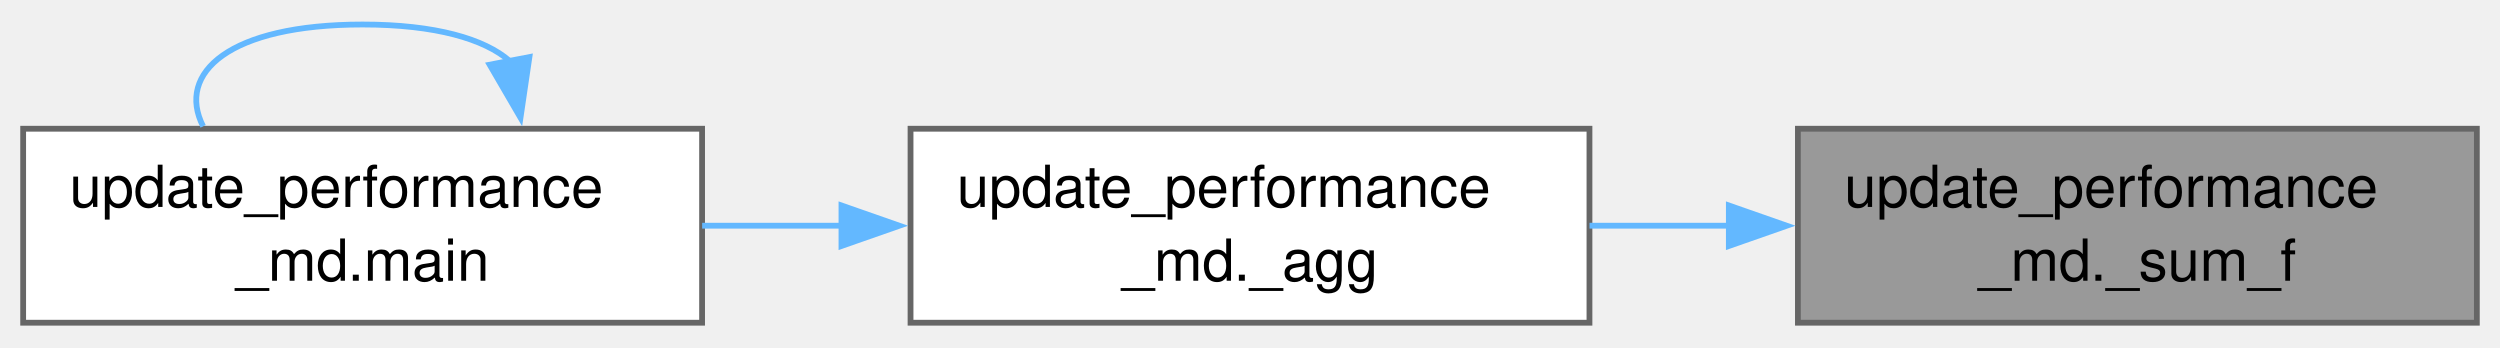
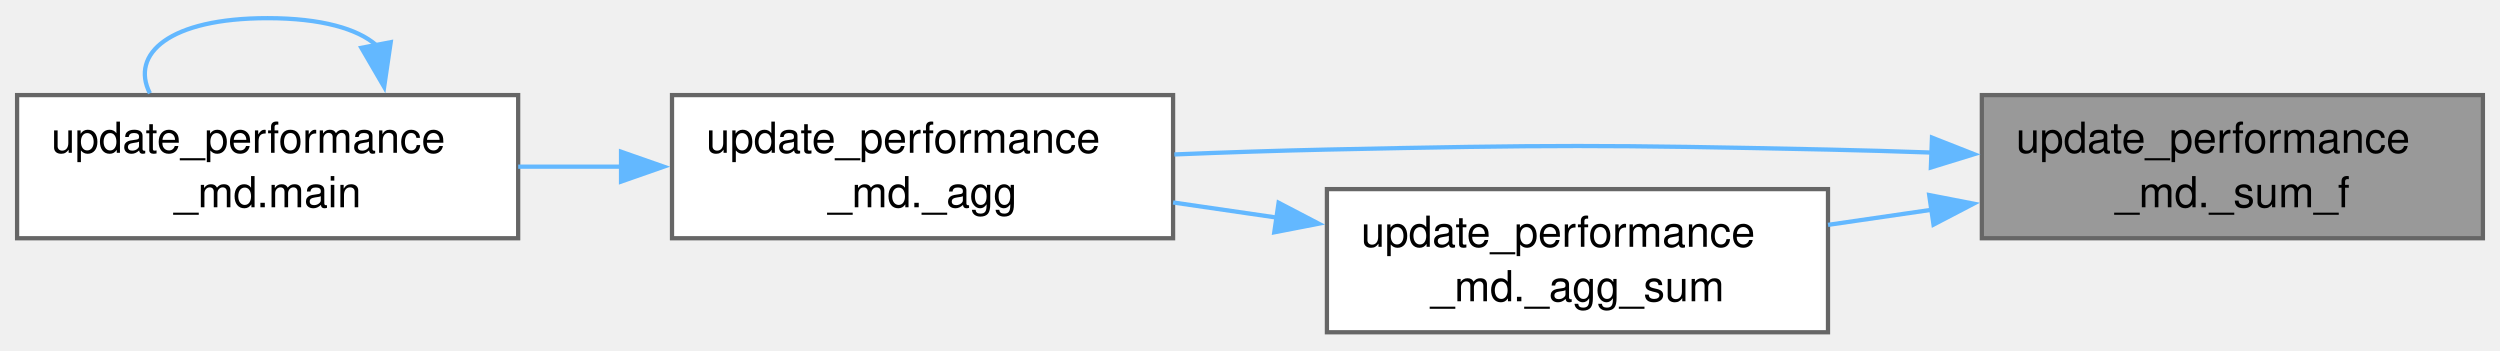
- <svg xmlns="http://www.w3.org/2000/svg" xmlns:xlink="http://www.w3.org/1999/xlink" width="432pt" height="60pt" viewBox="0.00 0.00 431.75 59.50">
-   <g id="graph0" class="graph" transform="scale(1 1) rotate(0) translate(4 55.5)">
+ <svg xmlns="http://www.w3.org/2000/svg" xmlns:xlink="http://www.w3.org/1999/xlink" width="585pt" height="82pt" viewBox="0.00 0.00 585.00 81.50">
+   <g id="graph0" class="graph" transform="scale(1 1) rotate(0) translate(4 77.5)">
    <g id="Node000001" class="node">
      <g id="a_Node000001">
        <a xlink:title=" ">
-           <polygon fill="#999999" stroke="#666666" points="423.75,-33.5 306.5,-33.5 306.5,0 423.75,0 423.75,-33.5" />
-           <text text-anchor="start" x="314.5" y="-20" font-family="Helvetica,sans-Serif" font-size="10.00">update_performance</text>
-           <text text-anchor="middle" x="365.12" y="-7.25" font-family="Helvetica,sans-Serif" font-size="10.00">_md._sum_f</text>
+           <polygon fill="#999999" stroke="#666666" points="577,-55.5 459.75,-55.5 459.75,-22 577,-22 577,-55.5" />
+           <text text-anchor="start" x="467.75" y="-42" font-family="Helvetica,sans-Serif" font-size="10.00">update_performance</text>
+           <text text-anchor="middle" x="518.38" y="-29.25" font-family="Helvetica,sans-Serif" font-size="10.00">_md._sum_f</text>
        </a>
      </g>
    </g>
    <g id="Node000002" class="node">
      <g id="a_Node000002">
        <a xlink:href="namespaceupdate__performance__md.html#aa822beedd3ad900a093ef302f613dba7" target="_top" xlink:title=" ">
-           <polygon fill="white" stroke="#666666" points="270.5,-33.5 153.25,-33.5 153.25,0 270.5,0 270.5,-33.5" />
-           <text text-anchor="start" x="161.25" y="-20" font-family="Helvetica,sans-Serif" font-size="10.00">update_performance</text>
-           <text text-anchor="middle" x="211.88" y="-7.25" font-family="Helvetica,sans-Serif" font-size="10.00">_md._agg</text>
+           <polygon fill="white" stroke="#666666" points="270.5,-55.5 153.25,-55.5 153.25,-22 270.5,-22 270.5,-55.5" />
+           <text text-anchor="start" x="161.25" y="-42" font-family="Helvetica,sans-Serif" font-size="10.00">update_performance</text>
+           <text text-anchor="middle" x="211.88" y="-29.25" font-family="Helvetica,sans-Serif" font-size="10.00">_md._agg</text>
        </a>
      </g>
    </g>
    <g id="edge1_Node000001_Node000002" class="edge">
      <g id="a_edge1_Node000001_Node000002">
        <a xlink:title=" ">
-           <path fill="none" stroke="#63b8ff" d="M294.73,-16.75C286.63,-16.75 278.43,-16.75 270.51,-16.75" />
-           <polygon fill="#63b8ff" stroke="#63b8ff" points="294.57,-20.25 304.57,-16.75 294.57,-13.25 294.57,-20.25" />
+           <path fill="none" stroke="#63b8ff" d="M447.98,-42.05C439.82,-42.34 431.6,-42.58 423.75,-42.75 371.65,-43.86 358.6,-43.86 306.5,-42.75 294.95,-42.5 282.61,-42.09 270.8,-41.61" />
+           <polygon fill="#63b8ff" stroke="#63b8ff" points="448.08,-45.55 457.94,-41.67 447.82,-38.55 448.08,-45.55" />
+         </a>
+       </g>
+     </g>
+     <g id="Node000004" class="node">
+       <g id="a_Node000004">
+         <a xlink:href="namespaceupdate__performance__md.html#adba0036b37ceae9c03dfb96407283aeb" target="_top" xlink:title=" ">
+           <polygon fill="white" stroke="#666666" points="423.75,-33.5 306.5,-33.5 306.5,0 423.75,0 423.75,-33.5" />
+           <text text-anchor="start" x="314.5" y="-20" font-family="Helvetica,sans-Serif" font-size="10.00">update_performance</text>
+           <text text-anchor="middle" x="365.12" y="-7.25" font-family="Helvetica,sans-Serif" font-size="10.00">_md._agg_sum</text>
+         </a>
+       </g>
+     </g>
+     <g id="edge4_Node000001_Node000004" class="edge">
+       <g id="a_edge4_Node000001_Node000004">
+         <a xlink:title=" ">
+           <path fill="none" stroke="#63b8ff" d="M447.98,-28.66C439.88,-27.48 431.68,-26.29 423.76,-25.13" />
+           <polygon fill="#63b8ff" stroke="#63b8ff" points="447.43,-32.11 457.83,-30.09 448.44,-25.19 447.43,-32.11" />
        </a>
      </g>
    </g>
    <g id="Node000003" class="node">
      <g id="a_Node000003">
        <a xlink:href="namespaceupdate__performance__md.html#ae757be851b94bcca07c264e51d9d0d15" target="_top" xlink:title=" ">
-           <polygon fill="white" stroke="#666666" points="117.25,-33.5 0,-33.5 0,0 117.25,0 117.25,-33.5" />
-           <text text-anchor="start" x="8" y="-20" font-family="Helvetica,sans-Serif" font-size="10.00">update_performance</text>
-           <text text-anchor="middle" x="58.62" y="-7.25" font-family="Helvetica,sans-Serif" font-size="10.00">_md.main</text>
+           <polygon fill="white" stroke="#666666" points="117.25,-55.5 0,-55.5 0,-22 117.25,-22 117.25,-55.5" />
+           <text text-anchor="start" x="8" y="-42" font-family="Helvetica,sans-Serif" font-size="10.00">update_performance</text>
+           <text text-anchor="middle" x="58.62" y="-29.25" font-family="Helvetica,sans-Serif" font-size="10.00">_md.main</text>
        </a>
      </g>
    </g>
    <g id="edge2_Node000002_Node000003" class="edge">
      <g id="a_edge2_Node000002_Node000003">
        <a xlink:title=" ">
-           <path fill="none" stroke="#63b8ff" d="M141.48,-16.75C133.38,-16.75 125.18,-16.75 117.26,-16.75" />
-           <polygon fill="#63b8ff" stroke="#63b8ff" points="141.32,-20.25 151.32,-16.75 141.32,-13.25 141.32,-20.25" />
+           <path fill="none" stroke="#63b8ff" d="M141.48,-38.75C133.38,-38.75 125.18,-38.75 117.26,-38.75" />
+           <polygon fill="#63b8ff" stroke="#63b8ff" points="141.32,-42.25 151.32,-38.75 141.32,-35.25 141.32,-42.25" />
        </a>
      </g>
    </g>
    <g id="edge3_Node000003_Node000003" class="edge">
      <g id="a_edge3_Node000003_Node000003">
        <a xlink:title=" ">
-           <path fill="none" stroke="#63b8ff" d="M84,-45.22C79.69,-48.99 71.23,-51.5 58.62,-51.5 35.58,-51.5 26.39,-43.12 31.08,-33.91" />
-           <polygon fill="#63b8ff" stroke="#63b8ff" points="87.43,-45.88 85.89,-35.4 80.56,-44.56 87.43,-45.88" />
+           <path fill="none" stroke="#63b8ff" d="M84,-67.22C79.69,-70.99 71.23,-73.5 58.62,-73.5 35.58,-73.5 26.39,-65.12 31.08,-55.91" />
+           <polygon fill="#63b8ff" stroke="#63b8ff" points="87.43,-67.88 85.89,-57.4 80.56,-66.56 87.43,-67.88" />
+         </a>
+       </g>
+     </g>
+     <g id="edge5_Node000004_Node000002" class="edge">
+       <g id="a_edge5_Node000004_Node000002">
+         <a xlink:title=" ">
+           <path fill="none" stroke="#63b8ff" d="M294.73,-26.84C286.63,-28.02 278.43,-29.21 270.51,-30.37" />
+           <polygon fill="#63b8ff" stroke="#63b8ff" points="295.19,-30.31 304.58,-25.41 294.18,-23.39 295.19,-30.31" />
        </a>
      </g>
    </g>
  </g>
</svg>
